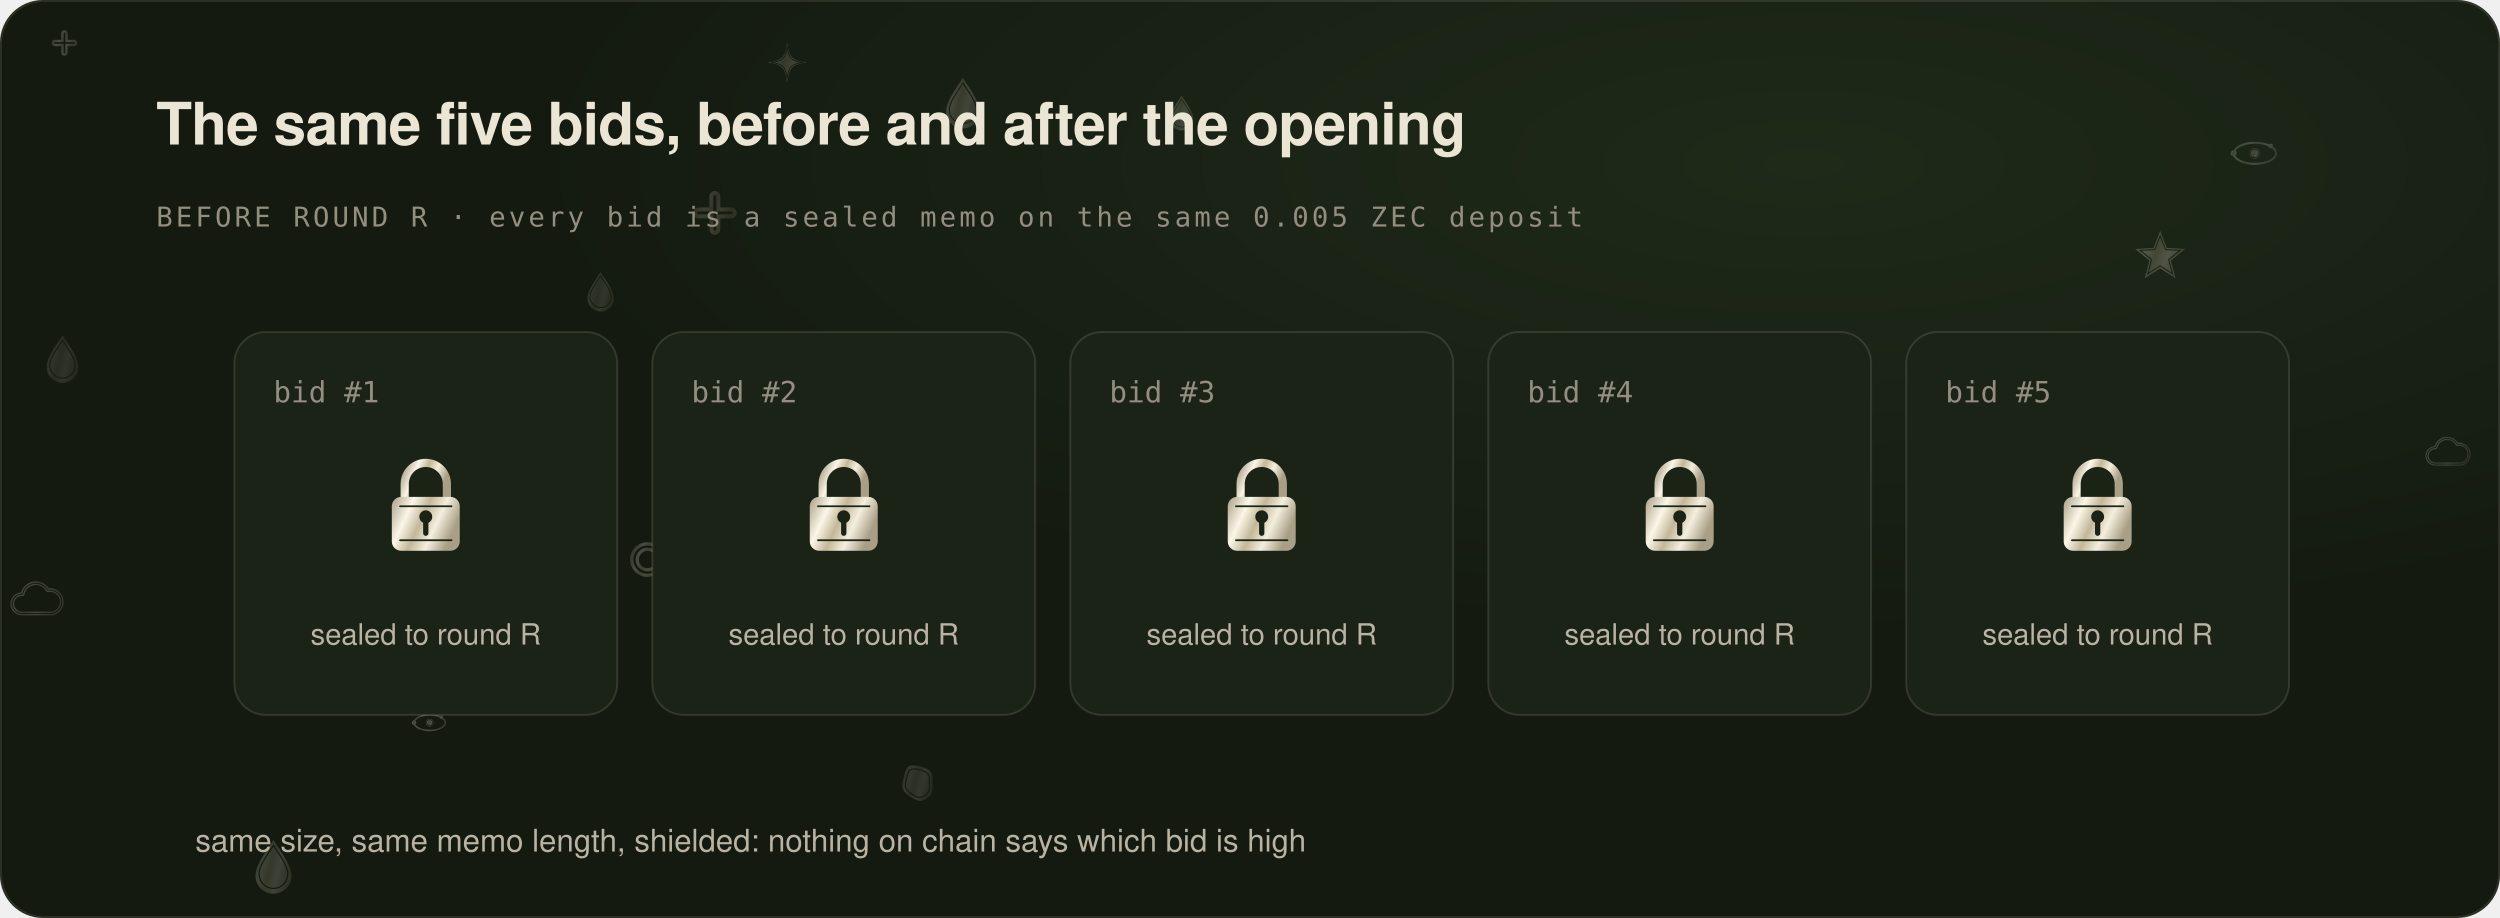
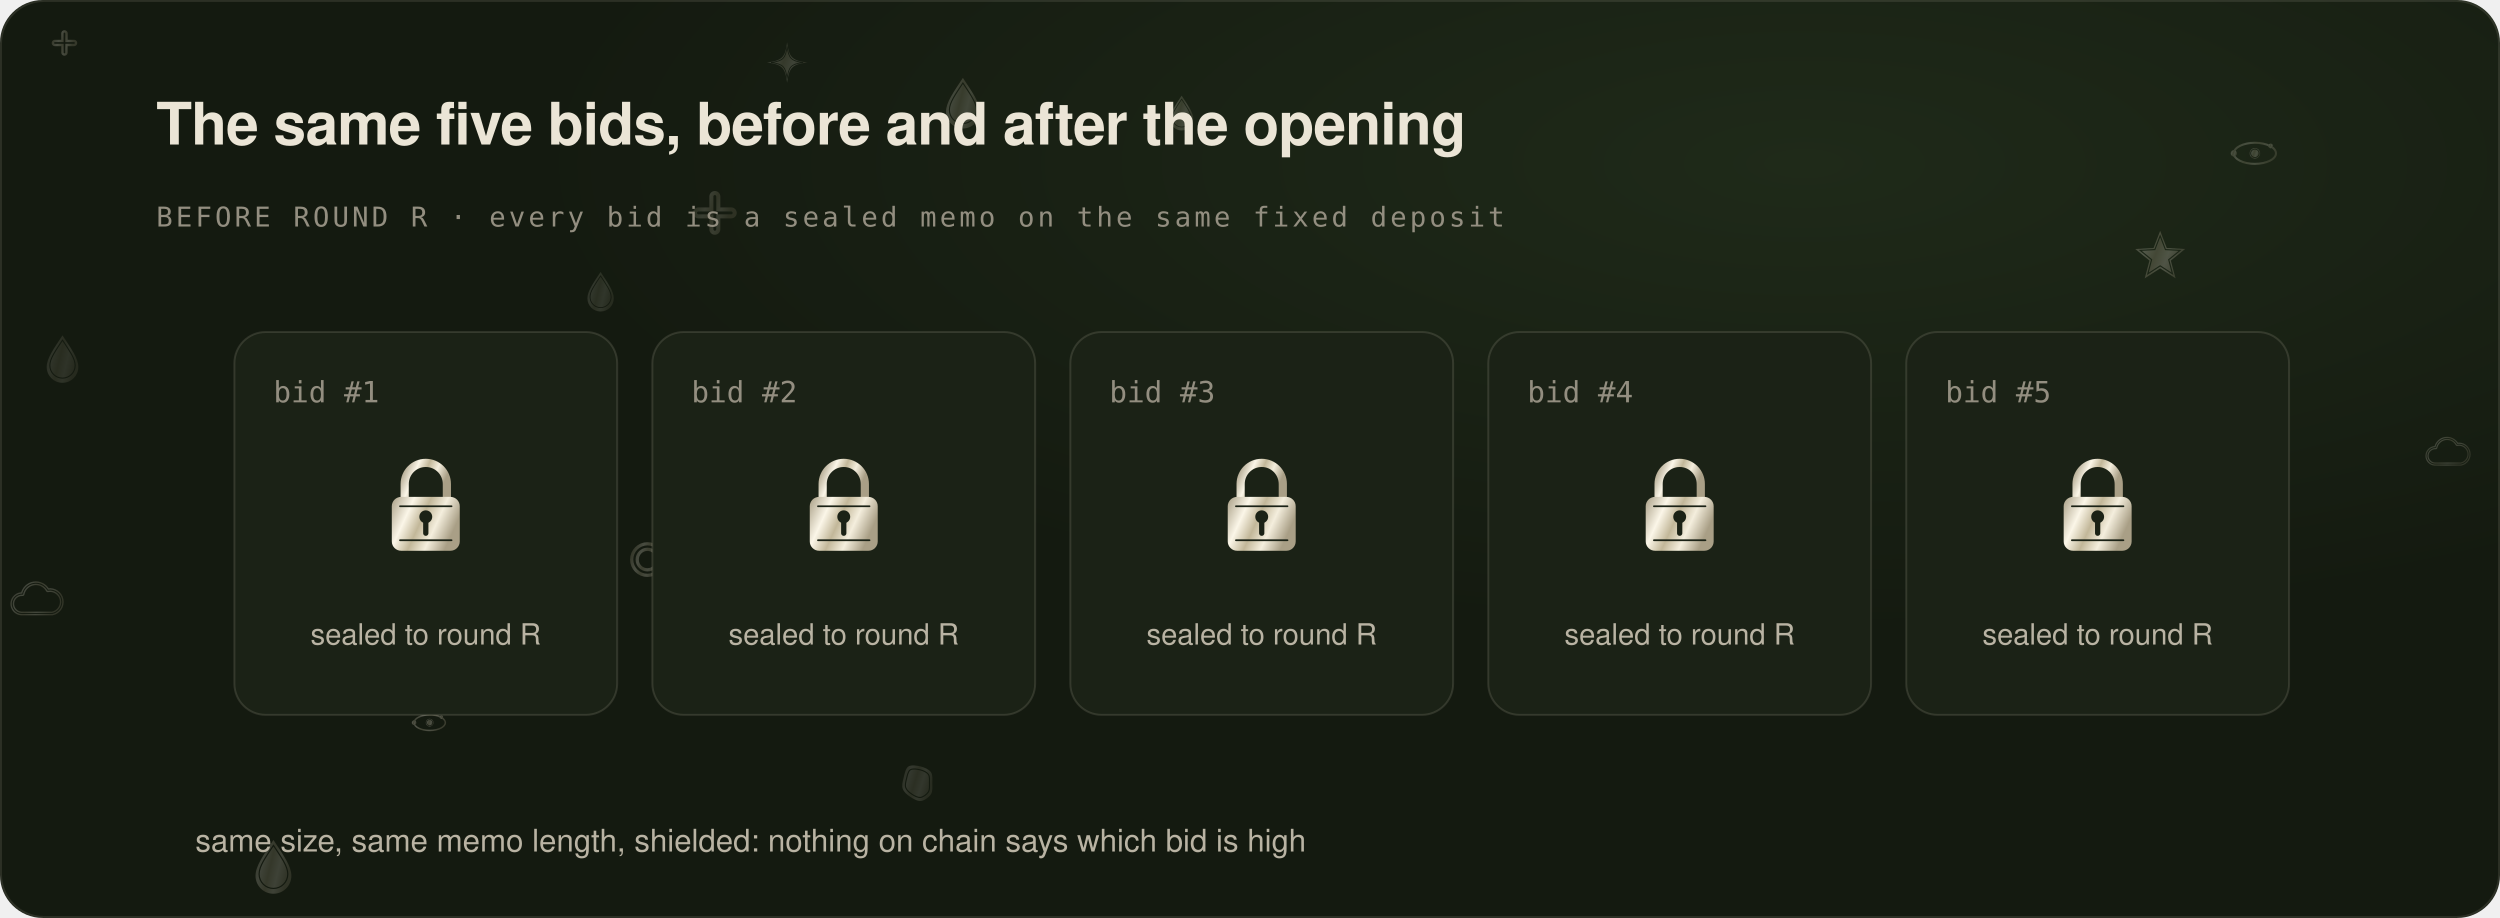
<svg xmlns="http://www.w3.org/2000/svg" width="1280" height="470" viewBox="0 0 1280 470" role="img" aria-label="Five sealed bids look identical before drand round R; after R anyone opens them and the clearing price is public." font-family="'Libre Franklin','Helvetica Neue',Helvetica,Arial,sans-serif">
  <defs>
    <linearGradient id="chrome" x1="0" y1="0" x2="1" y2="0.36">
      <stop offset="0" stop-color="#a99f86" />
      <stop offset=".3" stop-color="#fbf6e8" />
      <stop offset=".52" stop-color="#c2b799" />
      <stop offset=".74" stop-color="#f4eedd" />
      <stop offset="1" stop-color="#a99f86" />
    </linearGradient>
    <linearGradient id="goldc" x1="0" y1="0" x2="1" y2="0.36">
      <stop offset="0" stop-color="#b89a52" />
      <stop offset=".35" stop-color="#f6e2a6" />
      <stop offset=".6" stop-color="#d9b866" />
      <stop offset="1" stop-color="#b89a52" />
    </linearGradient>
    <radialGradient id="glow" cx="50%" cy="50%" r="50%">
      <stop offset="0" stop-color="#e9cd84" stop-opacity=".35" />
      <stop offset="1" stop-color="#e9cd84" stop-opacity="0" />
    </radialGradient>
    <radialGradient id="night" cx="72%" cy="18%" r="85%">
      <stop offset="0" stop-color="#1f2a19" />
      <stop offset=".6" stop-color="#141a10" />
    </radialGradient>
  </defs>
  <style>.drift{animation:drift 20s ease-in-out infinite alternate}@keyframes drift{from{transform:translateY(-6px)}to{transform:translateY(6px)}}.before{animation:b 10s ease-in-out infinite}.after{opacity:0;animation:a 10s ease-in-out infinite}
  @keyframes b{0%,42%{opacity:1}50%,92%{opacity:0}100%{opacity:1}}@keyframes a{0%,42%{opacity:0}50%,92%{opacity:1}100%{opacity:0}}@media (prefers-reduced-motion: reduce){*{animation:none!important}}</style>
  <rect width="1280" height="470" rx="22" fill="url(#night)" />
  <g class="drift" style="animation-duration:27.8s;animation-delay:-8.2s" opacity="0.18">
    <svg x="391" y="20" width="24" height="24" viewBox="0 0 200 200">
      <defs>
        <mask id="dp-sparkle-1" maskUnits="userSpaceOnUse" x="0" y="0" width="200" height="200">
          <rect width="200" height="200" fill="#fff" />
          <g transform="translate(100 100) scale(0.8) translate(-100 -100)">
            <path d="M100 14 C108 78 122 92 186 100 C122 108 108 122 100 186 C92 122 78 108 14 100 C78 92 92 78 100 14 Z" fill="none" stroke="#000" stroke-width="4.5" />
          </g>
        </mask>
      </defs>
      <g mask="url(#dp-sparkle-1)">
        <path d="M100 14 C108 78 122 92 186 100 C122 108 108 122 100 186 C92 122 78 108 14 100 C78 92 92 78 100 14 Z" fill="url(#chrome)" />
      </g>
    </svg>
  </g>
  <g class="drift" style="animation-duration:25.4s;animation-delay:-2.8s" opacity="0.16">
    <svg x="354" y="97" width="24" height="24" viewBox="0 0 200 200">
      <defs>
        <mask id="dp-plus-2" maskUnits="userSpaceOnUse" x="0" y="0" width="200" height="200">
          <rect width="200" height="200" fill="#fff" />
          <path d="M100 30 V170 M30 100 H170" fill="none" stroke="#000" stroke-width="12.17" stroke-linecap="round" stroke-linejoin="round" />
        </mask>
      </defs>
      <g mask="url(#dp-plus-2)">
        <path d="M100 30 V170 M30 100 H170" fill="none" stroke="url(#chrome)" stroke-width="46.8" stroke-linecap="round" stroke-linejoin="round" />
      </g>
    </svg>
  </g>
  <g class="drift" style="animation-duration:17.5s;animation-delay:-14.7s" opacity="0.19">
    <svg x="477" y="37" width="32" height="32" viewBox="0 0 200 200">
      <defs>
        <mask id="dp-raindrop-3" maskUnits="userSpaceOnUse" x="0" y="0" width="200" height="200">
          <rect width="200" height="200" fill="#fff" />
          <g transform="translate(100 100) scale(0.8) translate(-100 -100)">
            <path d="M100 18 C130 64 154 96 154 126 A54 54 0 0 1 46 126 C46 96 70 64 100 18 Z" fill="none" stroke="#000" stroke-width="4.5" />
          </g>
        </mask>
      </defs>
      <g mask="url(#dp-raindrop-3)">
        <path d="M100 18 C130 64 154 96 154 126 A54 54 0 0 1 46 126 C46 96 70 64 100 18 Z" fill="url(#chrome)" />
      </g>
    </svg>
  </g>
  <g class="drift" style="animation-duration:26.7s;animation-delay:-0.2s" opacity="0.13">
    <svg x="295" y="137" width="25" height="25" viewBox="0 0 200 200">
      <defs>
        <mask id="dp-raindrop-4" maskUnits="userSpaceOnUse" x="0" y="0" width="200" height="200">
          <rect width="200" height="200" fill="#fff" />
          <g transform="translate(100 100) scale(0.8) translate(-100 -100)">
            <path d="M100 18 C130 64 154 96 154 126 A54 54 0 0 1 46 126 C46 96 70 64 100 18 Z" fill="none" stroke="#000" stroke-width="4.5" />
          </g>
        </mask>
      </defs>
      <g mask="url(#dp-raindrop-4)">
        <path d="M100 18 C130 64 154 96 154 126 A54 54 0 0 1 46 126 C46 96 70 64 100 18 Z" fill="url(#chrome)" />
      </g>
    </svg>
  </g>
  <g class="drift" style="animation-duration:28.2s;animation-delay:-10.4s" opacity="0.12">
    <svg x="17" y="169" width="30" height="30" viewBox="0 0 200 200">
      <defs>
        <mask id="dp-raindrop-5" maskUnits="userSpaceOnUse" x="0" y="0" width="200" height="200">
          <rect width="200" height="200" fill="#fff" />
          <g transform="translate(100 100) scale(0.8) translate(-100 -100)">
            <path d="M100 18 C130 64 154 96 154 126 A54 54 0 0 1 46 126 C46 96 70 64 100 18 Z" fill="none" stroke="#000" stroke-width="4.5" />
          </g>
        </mask>
      </defs>
      <g mask="url(#dp-raindrop-5)">
        <path d="M100 18 C130 64 154 96 154 126 A54 54 0 0 1 46 126 C46 96 70 64 100 18 Z" fill="url(#chrome)" />
      </g>
    </svg>
  </g>
  <g class="drift" style="animation-duration:14.3s;animation-delay:-14.3s" opacity="0.23">
    <svg x="399" y="392" width="35" height="35" viewBox="0 0 200 200">
      <defs>
        <mask id="dp-asterisk-6" maskUnits="userSpaceOnUse" x="0" y="0" width="200" height="200">
          <rect width="200" height="200" fill="#fff" />
          <path d="M100 26 V174" transform="rotate(0 100 100)" fill="none" stroke="#000" stroke-width="5.41" stroke-linecap="round" stroke-linejoin="round" />
          <path d="M100 26 V174" transform="rotate(60 100 100)" fill="none" stroke="#000" stroke-width="5.41" stroke-linecap="round" stroke-linejoin="round" />
          <path d="M100 26 V174" transform="rotate(120 100 100)" fill="none" stroke="#000" stroke-width="5.41" stroke-linecap="round" stroke-linejoin="round" />
        </mask>
      </defs>
      <g mask="url(#dp-asterisk-6)">
        <path d="M100 26 V174" transform="rotate(0 100 100)" fill="none" stroke="url(#chrome)" stroke-width="20.8" stroke-linecap="round" stroke-linejoin="round" />
        <path d="M100 26 V174" transform="rotate(60 100 100)" fill="none" stroke="url(#chrome)" stroke-width="20.8" stroke-linecap="round" stroke-linejoin="round" />
        <path d="M100 26 V174" transform="rotate(120 100 100)" fill="none" stroke="url(#chrome)" stroke-width="20.8" stroke-linecap="round" stroke-linejoin="round" />
      </g>
    </svg>
  </g>
  <g class="drift" style="animation-duration:29.2s;animation-delay:-14.6s" opacity="0.26">
    <svg x="210" y="360" width="20" height="20" viewBox="0 0 200 200">
      <defs>
        <mask id="dp-orbit-dots-7" maskUnits="userSpaceOnUse" x="0" y="0" width="200" height="200">
          <rect width="200" height="200" fill="#fff" />
          <g transform="translate(100 100) scale(0.8) translate(-100 -100)">
            <circle cx="100" cy="100" r="20" fill="none" stroke="#000" stroke-width="4.5" />
          </g>
        </mask>
      </defs>
      <g mask="url(#dp-orbit-dots-7)">
        <ellipse cx="100" cy="100" rx="80" ry="40" fill="none" stroke="url(#chrome)" stroke-width="7.8" stroke-linecap="round" stroke-linejoin="round" />
        <circle cx="20" cy="100" r="12" fill="url(#chrome)" />
        <circle cx="160" cy="72" r="9" fill="url(#chrome)" />
        <circle cx="100" cy="100" r="20" fill="url(#chrome)" />
      </g>
    </svg>
  </g>
  <g class="drift" style="animation-duration:14.4s;animation-delay:-19.0s" opacity="0.23">
    <svg x="320" y="275" width="23" height="23" viewBox="0 0 200 200">
      <defs>
        <mask id="dp-donut-8" maskUnits="userSpaceOnUse" x="0" y="0" width="200" height="200">
          <rect width="200" height="200" fill="#fff" />
          <circle cx="100" cy="100" r="58" fill="none" stroke="#000" stroke-width="10.14" stroke-linecap="round" stroke-linejoin="round" />
        </mask>
      </defs>
      <g mask="url(#dp-donut-8)">
        <circle cx="100" cy="100" r="58" fill="none" stroke="url(#chrome)" stroke-width="39" stroke-linecap="round" stroke-linejoin="round" />
      </g>
    </svg>
  </g>
  <g class="drift" style="animation-duration:29.2s;animation-delay:-11.0s" opacity="0.21">
    <svg x="2" y="291" width="33" height="33" viewBox="0 0 200 200">
      <defs>
        <mask id="dp-cloud-9" maskUnits="userSpaceOnUse" x="0" y="0" width="200" height="200">
          <rect width="200" height="200" fill="#fff" />
          <path d="M54 140 A30 30 0 0 1 58 80 A42 42 0 0 1 136 68 A34 34 0 0 1 150 140 Z" fill="none" stroke="#000" stroke-width="3.04" stroke-linecap="round" stroke-linejoin="round" />
        </mask>
      </defs>
      <g mask="url(#dp-cloud-9)">
        <path d="M54 140 A30 30 0 0 1 58 80 A42 42 0 0 1 136 68 A34 34 0 0 1 150 140 Z" fill="none" stroke="url(#chrome)" stroke-width="11.7" stroke-linecap="round" stroke-linejoin="round" />
      </g>
    </svg>
  </g>
  <g class="drift" style="animation-duration:30.0s;animation-delay:-8.5s" opacity="0.23">
    <svg x="541" y="406" width="33" height="33" viewBox="0 0 200 200">
      <path d="M100 100 L100 14" transform="rotate(0 100 100)" fill="none" stroke="url(#chrome)" stroke-width="6.5" stroke-linecap="round" stroke-linejoin="round" />
      <path d="M100 100 L100 40" transform="rotate(45 100 100)" fill="none" stroke="url(#chrome)" stroke-width="6.5" stroke-linecap="round" stroke-linejoin="round" />
      <path d="M100 100 L100 14" transform="rotate(90 100 100)" fill="none" stroke="url(#chrome)" stroke-width="6.5" stroke-linecap="round" stroke-linejoin="round" />
      <path d="M100 100 L100 40" transform="rotate(135 100 100)" fill="none" stroke="url(#chrome)" stroke-width="6.5" stroke-linecap="round" stroke-linejoin="round" />
      <path d="M100 100 L100 14" transform="rotate(180 100 100)" fill="none" stroke="url(#chrome)" stroke-width="6.5" stroke-linecap="round" stroke-linejoin="round" />
      <path d="M100 100 L100 40" transform="rotate(225 100 100)" fill="none" stroke="url(#chrome)" stroke-width="6.5" stroke-linecap="round" stroke-linejoin="round" />
      <path d="M100 100 L100 14" transform="rotate(270 100 100)" fill="none" stroke="url(#chrome)" stroke-width="6.5" stroke-linecap="round" stroke-linejoin="round" />
      <path d="M100 100 L100 40" transform="rotate(315 100 100)" fill="none" stroke="url(#chrome)" stroke-width="6.5" stroke-linecap="round" stroke-linejoin="round" />
    </svg>
  </g>
  <g class="drift" style="animation-duration:27.2s;animation-delay:-2.2s" opacity="0.16">
    <svg x="60" y="23" width="19" height="19" viewBox="0 0 200 200">
      <path d="M100 100 L100 14" transform="rotate(0 100 100)" fill="none" stroke="url(#chrome)" stroke-width="6.5" stroke-linecap="round" stroke-linejoin="round" />
      <path d="M100 100 L100 40" transform="rotate(45 100 100)" fill="none" stroke="url(#chrome)" stroke-width="6.5" stroke-linecap="round" stroke-linejoin="round" />
      <path d="M100 100 L100 14" transform="rotate(90 100 100)" fill="none" stroke="url(#chrome)" stroke-width="6.5" stroke-linecap="round" stroke-linejoin="round" />
      <path d="M100 100 L100 40" transform="rotate(135 100 100)" fill="none" stroke="url(#chrome)" stroke-width="6.5" stroke-linecap="round" stroke-linejoin="round" />
      <path d="M100 100 L100 14" transform="rotate(180 100 100)" fill="none" stroke="url(#chrome)" stroke-width="6.5" stroke-linecap="round" stroke-linejoin="round" />
      <path d="M100 100 L100 40" transform="rotate(225 100 100)" fill="none" stroke="url(#chrome)" stroke-width="6.5" stroke-linecap="round" stroke-linejoin="round" />
      <path d="M100 100 L100 14" transform="rotate(270 100 100)" fill="none" stroke="url(#chrome)" stroke-width="6.5" stroke-linecap="round" stroke-linejoin="round" />
      <path d="M100 100 L100 40" transform="rotate(315 100 100)" fill="none" stroke="url(#chrome)" stroke-width="6.5" stroke-linecap="round" stroke-linejoin="round" />
    </svg>
  </g>
  <g class="drift" style="animation-duration:20.1s;animation-delay:-3.5s" opacity="0.19">
    <svg x="594" y="47" width="22" height="22" viewBox="0 0 200 200">
      <defs>
        <mask id="dp-raindrop-12" maskUnits="userSpaceOnUse" x="0" y="0" width="200" height="200">
          <rect width="200" height="200" fill="#fff" />
          <g transform="translate(100 100) scale(0.8) translate(-100 -100)">
            <path d="M100 18 C130 64 154 96 154 126 A54 54 0 0 1 46 126 C46 96 70 64 100 18 Z" fill="none" stroke="#000" stroke-width="4.5" />
          </g>
        </mask>
      </defs>
      <g mask="url(#dp-raindrop-12)">
        <path d="M100 18 C130 64 154 96 154 126 A54 54 0 0 1 46 126 C46 96 70 64 100 18 Z" fill="url(#chrome)" />
      </g>
    </svg>
  </g>
  <g class="drift" style="animation-duration:29.9s;animation-delay:-15.5s" opacity="0.19">
    <svg x="123" y="427" width="34" height="34" viewBox="0 0 200 200">
      <defs>
        <mask id="dp-raindrop-13" maskUnits="userSpaceOnUse" x="0" y="0" width="200" height="200">
          <rect width="200" height="200" fill="#fff" />
          <g transform="translate(100 100) scale(0.8) translate(-100 -100)">
            <path d="M100 18 C130 64 154 96 154 126 A54 54 0 0 1 46 126 C46 96 70 64 100 18 Z" fill="none" stroke="#000" stroke-width="4.5" />
          </g>
        </mask>
      </defs>
      <g mask="url(#dp-raindrop-13)">
        <path d="M100 18 C130 64 154 96 154 126 A54 54 0 0 1 46 126 C46 96 70 64 100 18 Z" fill="url(#chrome)" />
      </g>
    </svg>
  </g>
  <g class="drift" style="animation-duration:18.9s;animation-delay:-10.7s" opacity="0.14">
    <svg x="806" y="220" width="33" height="33" viewBox="0 0 200 200">
      <defs>
        <mask id="dp-open-ring-14" maskUnits="userSpaceOnUse" x="0" y="0" width="200" height="200">
          <rect width="200" height="200" fill="#fff" />
          <path d="M146 64 A62 62 0 1 1 64 46" fill="none" stroke="#000" stroke-width="7.44" stroke-linecap="round" stroke-linejoin="round" />
        </mask>
      </defs>
      <g mask="url(#dp-open-ring-14)">
        <path d="M146 64 A62 62 0 1 1 64 46" fill="none" stroke="url(#chrome)" stroke-width="28.6" stroke-linecap="round" stroke-linejoin="round" />
      </g>
    </svg>
  </g>
  <g class="drift" style="animation-duration:16.5s;animation-delay:-19.2s" opacity="0.21">
    <svg x="1141" y="65" width="27" height="27" viewBox="0 0 200 200">
      <defs>
        <mask id="dp-orbit-dots-15" maskUnits="userSpaceOnUse" x="0" y="0" width="200" height="200">
          <rect width="200" height="200" fill="#fff" />
          <g transform="translate(100 100) scale(0.8) translate(-100 -100)">
            <circle cx="100" cy="100" r="20" fill="none" stroke="#000" stroke-width="4.5" />
          </g>
        </mask>
      </defs>
      <g mask="url(#dp-orbit-dots-15)">
        <ellipse cx="100" cy="100" rx="80" ry="40" fill="none" stroke="url(#chrome)" stroke-width="7.8" stroke-linecap="round" stroke-linejoin="round" />
        <circle cx="20" cy="100" r="12" fill="url(#chrome)" />
        <circle cx="160" cy="72" r="9" fill="url(#chrome)" />
        <circle cx="100" cy="100" r="20" fill="url(#chrome)" />
      </g>
    </svg>
  </g>
  <g class="drift" style="animation-duration:21.7s;animation-delay:-10.2s" opacity="0.14">
    <svg x="454" y="385" width="32" height="32" viewBox="0 0 200 200">
      <defs>
        <mask id="dp-pebble-16" maskUnits="userSpaceOnUse" x="0" y="0" width="200" height="200">
          <rect width="200" height="200" fill="#fff" />
          <g transform="translate(100 100) scale(0.8) translate(-100 -100)">
            <path d="M145.91 100 C145.89 111.67 147.65 125.48 141.67 134.97 C135.69 144.46 121.16 155.52 110.04 156.94 C98.91 158.35 84.73 149.97 74.92 143.44 C65.1 136.92 54.65 127.82 51.14 117.78 C47.63 107.74 50.88 95.08 53.88 83.21 C56.88 71.34 59.89 52.66 69.15 46.56 C78.4 40.46 97.31 43.55 109.41 46.62 C121.51 49.69 135.66 56.08 141.74 64.97 C147.83 73.87 145.92 88.33 145.91 100 Z" fill="none" stroke="#000" stroke-width="4.5" />
          </g>
        </mask>
      </defs>
      <g mask="url(#dp-pebble-16)">
        <path d="M145.91 100 C145.89 111.67 147.65 125.48 141.67 134.97 C135.69 144.46 121.16 155.52 110.04 156.94 C98.91 158.35 84.73 149.97 74.92 143.44 C65.1 136.92 54.65 127.82 51.14 117.78 C47.63 107.74 50.88 95.08 53.88 83.21 C56.88 71.34 59.89 52.66 69.15 46.56 C78.4 40.46 97.31 43.55 109.41 46.62 C121.51 49.69 135.66 56.08 141.74 64.97 C147.83 73.87 145.92 88.33 145.91 100 Z" fill="url(#chrome)" />
      </g>
    </svg>
  </g>
  <g class="drift" style="animation-duration:26.1s;animation-delay:-6.8s" opacity="0.24">
    <svg x="1090" y="115" width="32" height="32" viewBox="0 0 200 200">
      <defs>
        <mask id="dp-star-five-17" maskUnits="userSpaceOnUse" x="0" y="0" width="200" height="200">
          <rect width="200" height="200" fill="#fff" />
          <g transform="translate(100 100) scale(0.8) translate(-100 -100)">
            <path d="M100 20 L121.16 74.88 L179.89 78.04 L134.24 115.12 L149.37 171.96 L100 140 L50.63 171.96 L65.76 115.12 L20.11 78.04 L78.84 74.88 Z" fill="none" stroke="#000" stroke-width="4.5" />
          </g>
        </mask>
      </defs>
      <g mask="url(#dp-star-five-17)">
        <path d="M100 20 L121.16 74.88 L179.89 78.04 L134.24 115.12 L149.37 171.96 L100 140 L50.63 171.96 L65.76 115.12 L20.11 78.04 L78.84 74.88 Z" fill="url(#chrome)" />
      </g>
    </svg>
  </g>
  <g class="drift" style="animation-duration:22.9s;animation-delay:-5.9s" opacity="0.23">
    <svg x="26" y="15" width="14" height="14" viewBox="0 0 200 200">
      <defs>
        <mask id="dp-plus-18" maskUnits="userSpaceOnUse" x="0" y="0" width="200" height="200">
          <rect width="200" height="200" fill="#fff" />
          <path d="M100 30 V170 M30 100 H170" fill="none" stroke="#000" stroke-width="12.17" stroke-linecap="round" stroke-linejoin="round" />
        </mask>
      </defs>
      <g mask="url(#dp-plus-18)">
        <path d="M100 30 V170 M30 100 H170" fill="none" stroke="url(#chrome)" stroke-width="46.8" stroke-linecap="round" stroke-linejoin="round" />
      </g>
    </svg>
  </g>
  <g class="drift" style="animation-duration:26.1s;animation-delay:-3.5s" opacity="0.20">
    <svg x="1239" y="218" width="28" height="28" viewBox="0 0 200 200">
      <defs>
        <mask id="dp-cloud-19" maskUnits="userSpaceOnUse" x="0" y="0" width="200" height="200">
          <rect width="200" height="200" fill="#fff" />
          <path d="M54 140 A30 30 0 0 1 58 80 A42 42 0 0 1 136 68 A34 34 0 0 1 150 140 Z" fill="none" stroke="#000" stroke-width="3.04" stroke-linecap="round" stroke-linejoin="round" />
        </mask>
      </defs>
      <g mask="url(#dp-cloud-19)">
        <path d="M54 140 A30 30 0 0 1 58 80 A42 42 0 0 1 136 68 A34 34 0 0 1 150 140 Z" fill="none" stroke="url(#chrome)" stroke-width="11.7" stroke-linecap="round" stroke-linejoin="round" />
      </g>
    </svg>
  </g>
  <g class="drift" style="animation-duration:24.0s;animation-delay:-9.2s" opacity="0.15">
    <svg x="334" y="224" width="19" height="19" viewBox="0 0 200 200">
      <path d="M100 100 L100 14" transform="rotate(0 100 100)" fill="none" stroke="url(#chrome)" stroke-width="6.5" stroke-linecap="round" stroke-linejoin="round" />
      <path d="M100 100 L100 40" transform="rotate(45 100 100)" fill="none" stroke="url(#chrome)" stroke-width="6.5" stroke-linecap="round" stroke-linejoin="round" />
      <path d="M100 100 L100 14" transform="rotate(90 100 100)" fill="none" stroke="url(#chrome)" stroke-width="6.5" stroke-linecap="round" stroke-linejoin="round" />
      <path d="M100 100 L100 40" transform="rotate(135 100 100)" fill="none" stroke="url(#chrome)" stroke-width="6.5" stroke-linecap="round" stroke-linejoin="round" />
      <path d="M100 100 L100 14" transform="rotate(180 100 100)" fill="none" stroke="url(#chrome)" stroke-width="6.5" stroke-linecap="round" stroke-linejoin="round" />
      <path d="M100 100 L100 40" transform="rotate(225 100 100)" fill="none" stroke="url(#chrome)" stroke-width="6.5" stroke-linecap="round" stroke-linejoin="round" />
      <path d="M100 100 L100 14" transform="rotate(270 100 100)" fill="none" stroke="url(#chrome)" stroke-width="6.5" stroke-linecap="round" stroke-linejoin="round" />
      <path d="M100 100 L100 40" transform="rotate(315 100 100)" fill="none" stroke="url(#chrome)" stroke-width="6.5" stroke-linecap="round" stroke-linejoin="round" />
    </svg>
  </g>
  <text x="80" y="74" font-size="30" fill="#ebe5d6" font-weight="600" letter-spacing="-.4">The same five bids, before and after the opening</text>
  <g class="before">
-     <text x="80" y="116" font-size="14" fill="#938e80" font-family="ui-monospace,SFMono-Regular,Menlo,Consolas,monospace" letter-spacing="1.6">BEFORE ROUND R  ·  every bid is a sealed memo on the same 0.005 ZEC deposit</text>
+     <text x="80" y="116" font-size="14" fill="#938e80" font-family="ui-monospace,SFMono-Regular,Menlo,Consolas,monospace" letter-spacing="1.6">BEFORE ROUND R  ·  every bid is a sealed memo on the same fixed deposit</text>
  </g>
  <g class="after">
    <text x="80" y="116" font-size="14" fill="#e9cd84" font-family="ui-monospace,SFMono-Regular,Menlo,Consolas,monospace" letter-spacing="1.6">AFTER ROUND R  ·  anyone opens every bid; the rules set one price</text>
  </g>
  <rect x="120" y="170" width="196" height="196" rx="16" fill="#1b2216" stroke="#ddd6c6" stroke-opacity=".14" />
  <text x="140" y="206" font-size="15" fill="#938e80" font-family="ui-monospace,SFMono-Regular,Menlo,Consolas,monospace">bid #1</text>
  <g class="before">
    <svg x="188" y="228" width="60" height="60" viewBox="0 0 200 200">
      <defs>
        <mask id="pl-21" maskUnits="userSpaceOnUse" x="0" y="0" width="200" height="200">
          <rect width="200" height="200" fill="#fff" />
          <circle cx="100" cy="124" r="12" fill="none" stroke="#000" stroke-width="0" />
          <circle cx="100" cy="122" r="11" fill="#000" />
          <path d="M100 128 V150" fill="none" stroke="#000" stroke-width="9" stroke-linecap="round" stroke-linejoin="round" />
          <path d="M56 104 H144 M56 162 H144" fill="none" stroke="#000" stroke-width="3" stroke-linecap="round" stroke-linejoin="round" />
        </mask>
      </defs>
      <path d="M64 92 V66 A36 36 0 0 1 136 66 V92" fill="none" stroke="url(#chrome)" stroke-width="14" stroke-linecap="round" stroke-linejoin="round" />
      <rect mask="url(#pl-21)" x="42" y="88" width="116" height="92" rx="16" fill="url(#chrome)" />
    </svg>
    <text x="218" y="330" font-size="15" fill="#b9b3a3" text-anchor="middle">sealed to round R</text>
  </g>
  <g class="after">
    <text x="140" y="274" font-size="52" fill="url(#goldc)" font-weight="700" letter-spacing="-1.5">420</text>
    <text x="236" y="274" font-size="14" fill="#938e80">zats/unit</text>
    <text x="140" y="330" font-size="16" fill="#c4e09a" font-weight="600">wins · pays 380</text>
  </g>
  <rect x="334" y="170" width="196" height="196" rx="16" fill="#1b2216" stroke="#ddd6c6" stroke-opacity=".14" />
  <text x="354" y="206" font-size="15" fill="#938e80" font-family="ui-monospace,SFMono-Regular,Menlo,Consolas,monospace">bid #2</text>
  <g class="before">
    <svg x="402" y="228" width="60" height="60" viewBox="0 0 200 200">
      <defs>
        <mask id="pl-22" maskUnits="userSpaceOnUse" x="0" y="0" width="200" height="200">
          <rect width="200" height="200" fill="#fff" />
          <circle cx="100" cy="124" r="12" fill="none" stroke="#000" stroke-width="0" />
          <circle cx="100" cy="122" r="11" fill="#000" />
          <path d="M100 128 V150" fill="none" stroke="#000" stroke-width="9" stroke-linecap="round" stroke-linejoin="round" />
          <path d="M56 104 H144 M56 162 H144" fill="none" stroke="#000" stroke-width="3" stroke-linecap="round" stroke-linejoin="round" />
        </mask>
      </defs>
      <path d="M64 92 V66 A36 36 0 0 1 136 66 V92" fill="none" stroke="url(#chrome)" stroke-width="14" stroke-linecap="round" stroke-linejoin="round" />
      <rect mask="url(#pl-22)" x="42" y="88" width="116" height="92" rx="16" fill="url(#chrome)" />
    </svg>
    <text x="432" y="330" font-size="15" fill="#b9b3a3" text-anchor="middle">sealed to round R</text>
  </g>
  <g class="after">
    <text x="354" y="274" font-size="52" fill="url(#goldc)" font-weight="700" letter-spacing="-1.5">380</text>
    <text x="450" y="274" font-size="14" fill="#938e80">zats/unit</text>
    <text x="354" y="330" font-size="16" fill="#c4e09a" font-weight="600">wins · pays 380</text>
  </g>
  <rect x="548" y="170" width="196" height="196" rx="16" fill="#1b2216" stroke="#ddd6c6" stroke-opacity=".14" />
  <text x="568" y="206" font-size="15" fill="#938e80" font-family="ui-monospace,SFMono-Regular,Menlo,Consolas,monospace">bid #3</text>
  <g class="before">
    <svg x="616" y="228" width="60" height="60" viewBox="0 0 200 200">
      <defs>
        <mask id="pl-23" maskUnits="userSpaceOnUse" x="0" y="0" width="200" height="200">
          <rect width="200" height="200" fill="#fff" />
          <circle cx="100" cy="124" r="12" fill="none" stroke="#000" stroke-width="0" />
          <circle cx="100" cy="122" r="11" fill="#000" />
          <path d="M100 128 V150" fill="none" stroke="#000" stroke-width="9" stroke-linecap="round" stroke-linejoin="round" />
          <path d="M56 104 H144 M56 162 H144" fill="none" stroke="#000" stroke-width="3" stroke-linecap="round" stroke-linejoin="round" />
        </mask>
      </defs>
      <path d="M64 92 V66 A36 36 0 0 1 136 66 V92" fill="none" stroke="url(#chrome)" stroke-width="14" stroke-linecap="round" stroke-linejoin="round" />
      <rect mask="url(#pl-23)" x="42" y="88" width="116" height="92" rx="16" fill="url(#chrome)" />
    </svg>
    <text x="646" y="330" font-size="15" fill="#b9b3a3" text-anchor="middle">sealed to round R</text>
  </g>
  <g class="after">
    <text x="568" y="274" font-size="52" fill="#ebe5d6" font-weight="700" letter-spacing="-1.5">360</text>
    <text x="664" y="274" font-size="14" fill="#938e80">zats/unit</text>
    <text x="568" y="330" font-size="16" fill="#b9b3a3" font-weight="600">deposit refunded</text>
  </g>
  <rect x="762" y="170" width="196" height="196" rx="16" fill="#1b2216" stroke="#ddd6c6" stroke-opacity=".14" />
  <text x="782" y="206" font-size="15" fill="#938e80" font-family="ui-monospace,SFMono-Regular,Menlo,Consolas,monospace">bid #4</text>
  <g class="before">
    <svg x="830" y="228" width="60" height="60" viewBox="0 0 200 200">
      <defs>
        <mask id="pl-24" maskUnits="userSpaceOnUse" x="0" y="0" width="200" height="200">
          <rect width="200" height="200" fill="#fff" />
          <circle cx="100" cy="124" r="12" fill="none" stroke="#000" stroke-width="0" />
          <circle cx="100" cy="122" r="11" fill="#000" />
          <path d="M100 128 V150" fill="none" stroke="#000" stroke-width="9" stroke-linecap="round" stroke-linejoin="round" />
          <path d="M56 104 H144 M56 162 H144" fill="none" stroke="#000" stroke-width="3" stroke-linecap="round" stroke-linejoin="round" />
        </mask>
      </defs>
      <path d="M64 92 V66 A36 36 0 0 1 136 66 V92" fill="none" stroke="url(#chrome)" stroke-width="14" stroke-linecap="round" stroke-linejoin="round" />
      <rect mask="url(#pl-24)" x="42" y="88" width="116" height="92" rx="16" fill="url(#chrome)" />
    </svg>
    <text x="860" y="330" font-size="15" fill="#b9b3a3" text-anchor="middle">sealed to round R</text>
  </g>
  <g class="after">
    <text x="782" y="274" font-size="52" fill="#ebe5d6" font-weight="700" letter-spacing="-1.5">330</text>
    <text x="878" y="274" font-size="14" fill="#938e80">zats/unit</text>
    <text x="782" y="330" font-size="16" fill="#b9b3a3" font-weight="600">deposit refunded</text>
  </g>
  <rect x="976" y="170" width="196" height="196" rx="16" fill="#1b2216" stroke="#ddd6c6" stroke-opacity=".14" />
  <text x="996" y="206" font-size="15" fill="#938e80" font-family="ui-monospace,SFMono-Regular,Menlo,Consolas,monospace">bid #5</text>
  <g class="before">
    <svg x="1044" y="228" width="60" height="60" viewBox="0 0 200 200">
      <defs>
        <mask id="pl-25" maskUnits="userSpaceOnUse" x="0" y="0" width="200" height="200">
          <rect width="200" height="200" fill="#fff" />
          <circle cx="100" cy="124" r="12" fill="none" stroke="#000" stroke-width="0" />
          <circle cx="100" cy="122" r="11" fill="#000" />
          <path d="M100 128 V150" fill="none" stroke="#000" stroke-width="9" stroke-linecap="round" stroke-linejoin="round" />
          <path d="M56 104 H144 M56 162 H144" fill="none" stroke="#000" stroke-width="3" stroke-linecap="round" stroke-linejoin="round" />
        </mask>
      </defs>
      <path d="M64 92 V66 A36 36 0 0 1 136 66 V92" fill="none" stroke="url(#chrome)" stroke-width="14" stroke-linecap="round" stroke-linejoin="round" />
      <rect mask="url(#pl-25)" x="42" y="88" width="116" height="92" rx="16" fill="url(#chrome)" />
    </svg>
    <text x="1074" y="330" font-size="15" fill="#b9b3a3" text-anchor="middle">sealed to round R</text>
  </g>
  <g class="after">
    <text x="996" y="274" font-size="52" fill="#ebe5d6" font-weight="700" letter-spacing="-1.5">300</text>
    <text x="1092" y="274" font-size="14" fill="#938e80">zats/unit</text>
    <text x="996" y="330" font-size="16" fill="#b9b3a3" font-weight="600">deposit refunded</text>
  </g>
  <g class="after">
    <line x1="100" y1="406" x2="1192" y2="406" stroke="#e9cd84" stroke-opacity=".5" stroke-dasharray="4 6" />
    <text x="100" y="436" font-size="16" fill="#b9b3a3">2 units for sale  →  the two highest bids win and both pay the lowest winning price, 380</text>
  </g>
  <g class="before">
    <text x="100" y="436" font-size="16" fill="#b9b3a3">same size, same memo length, shielded: nothing on chain says which bid is high</text>
  </g>
  <rect x=".5" y=".5" width="1279" height="469" rx="22" fill="none" stroke="#ddd6c6" stroke-opacity=".12" />
</svg>
